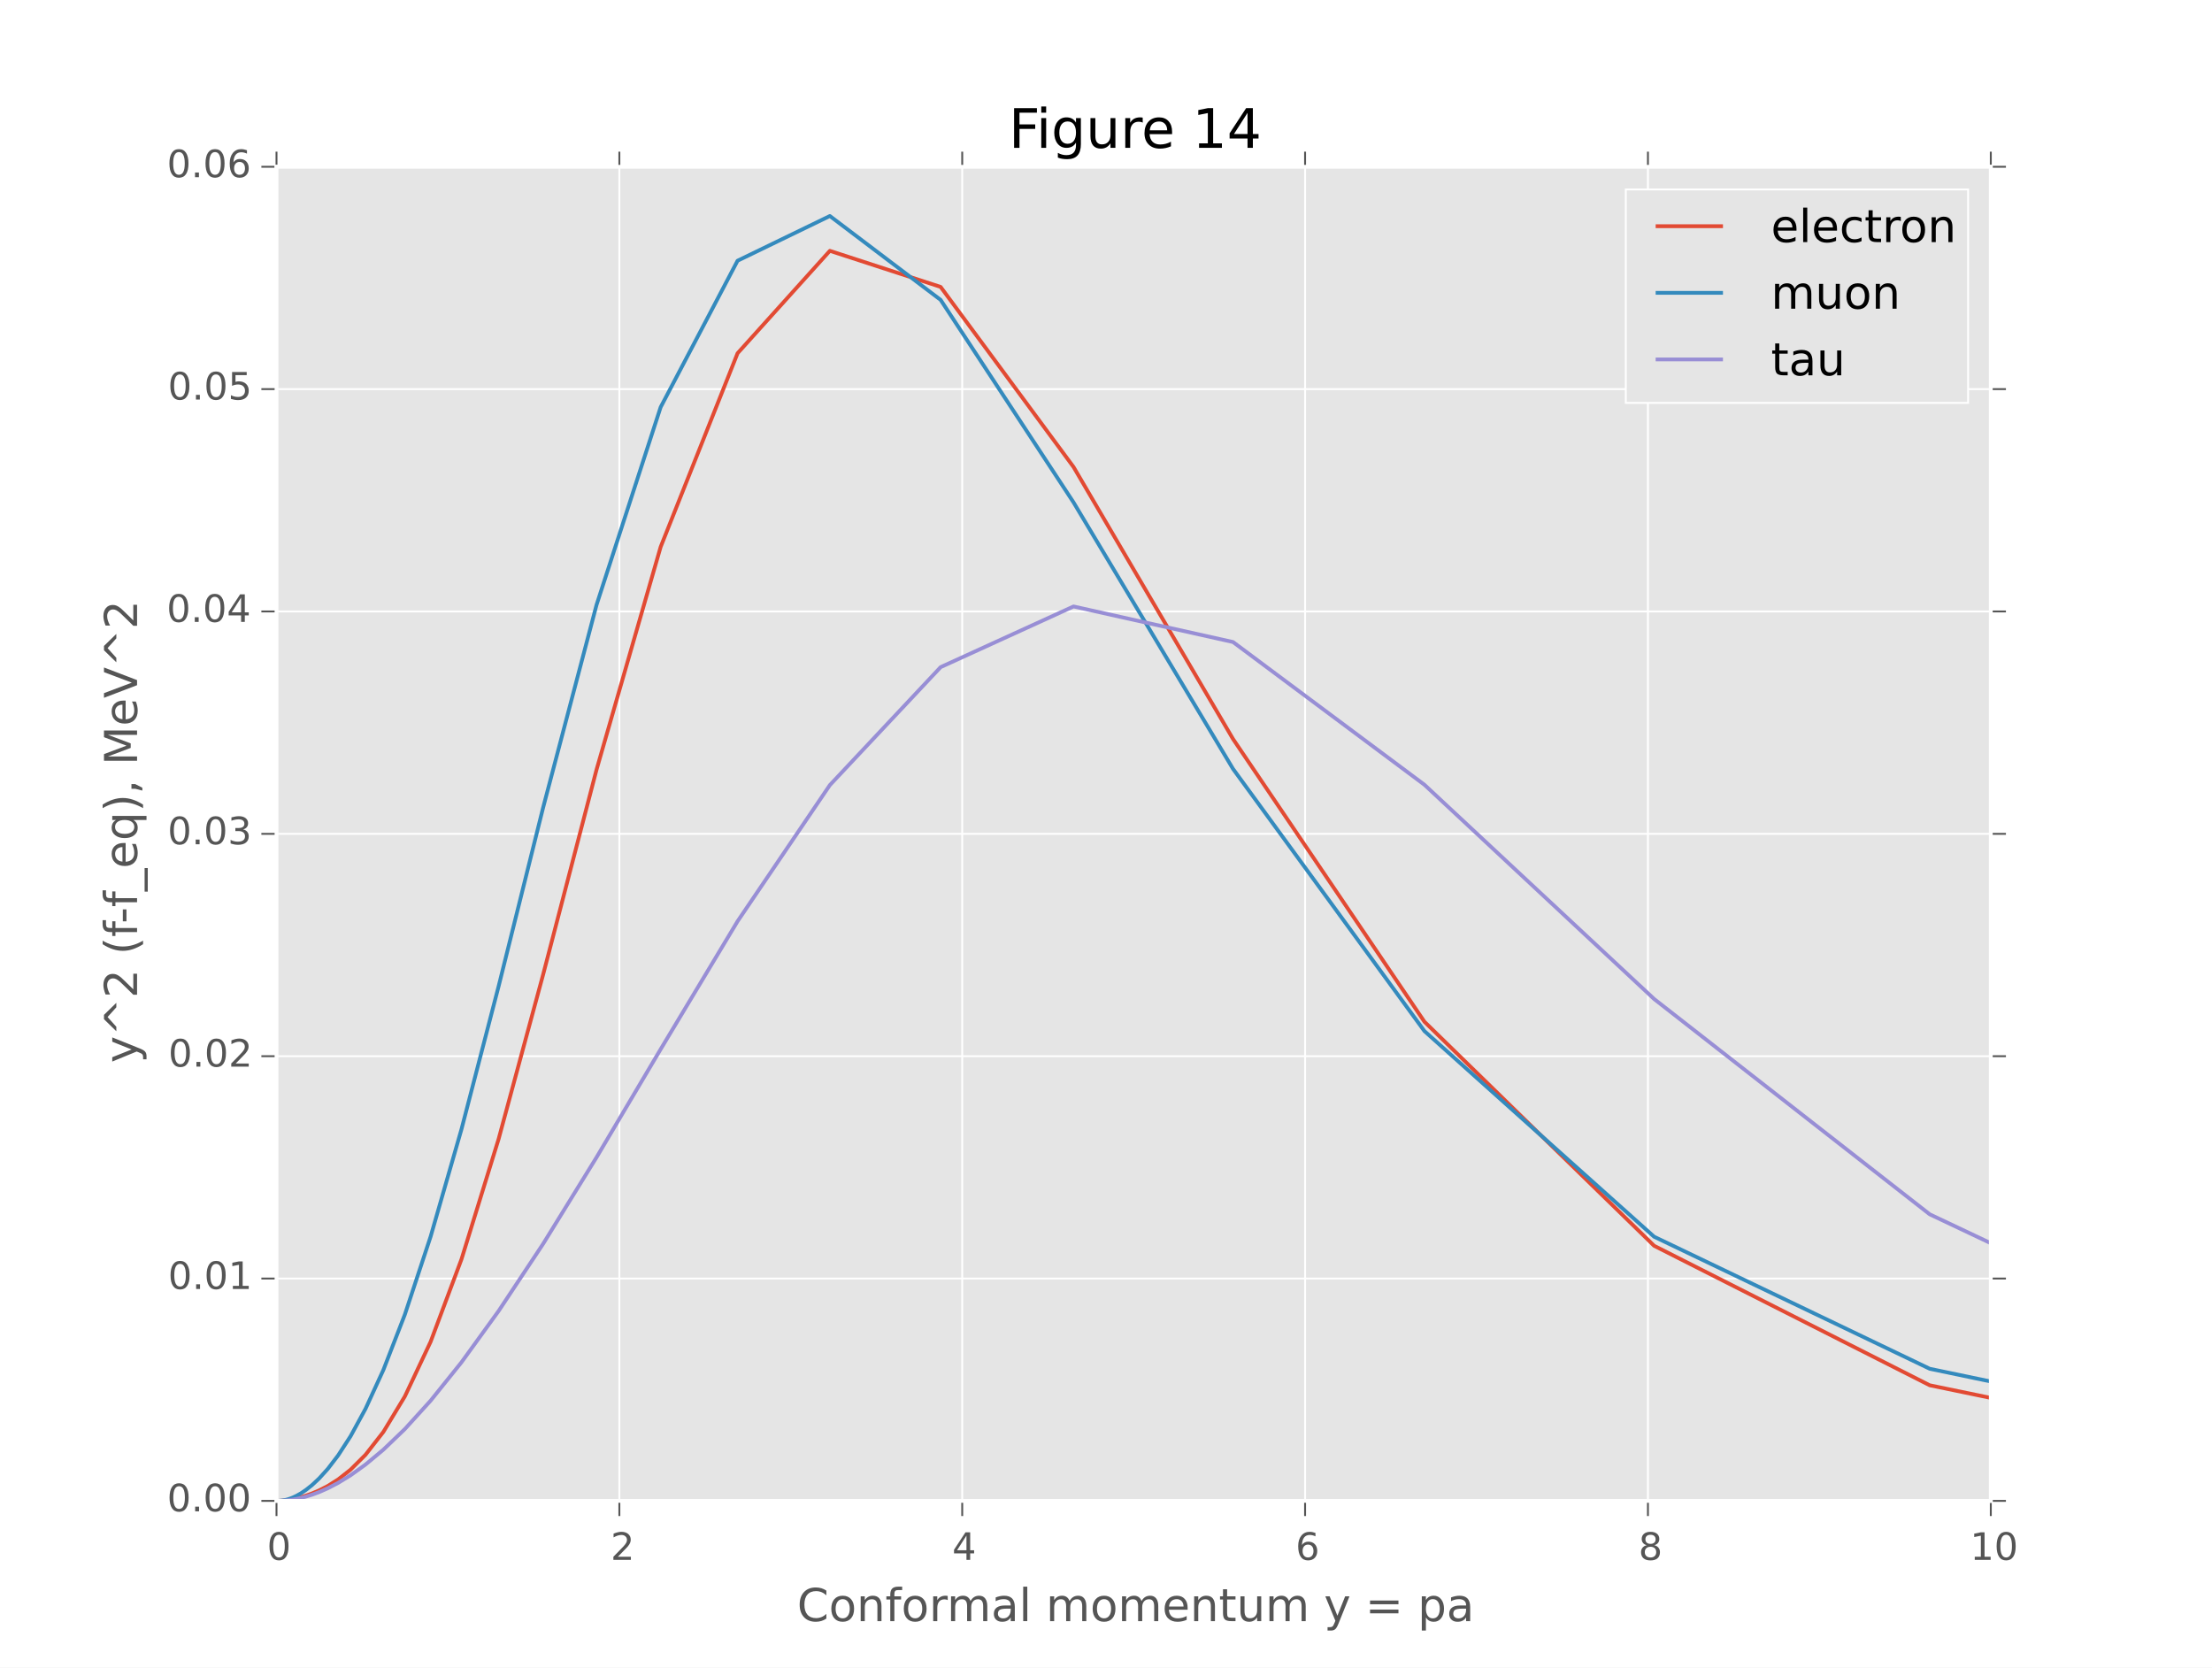
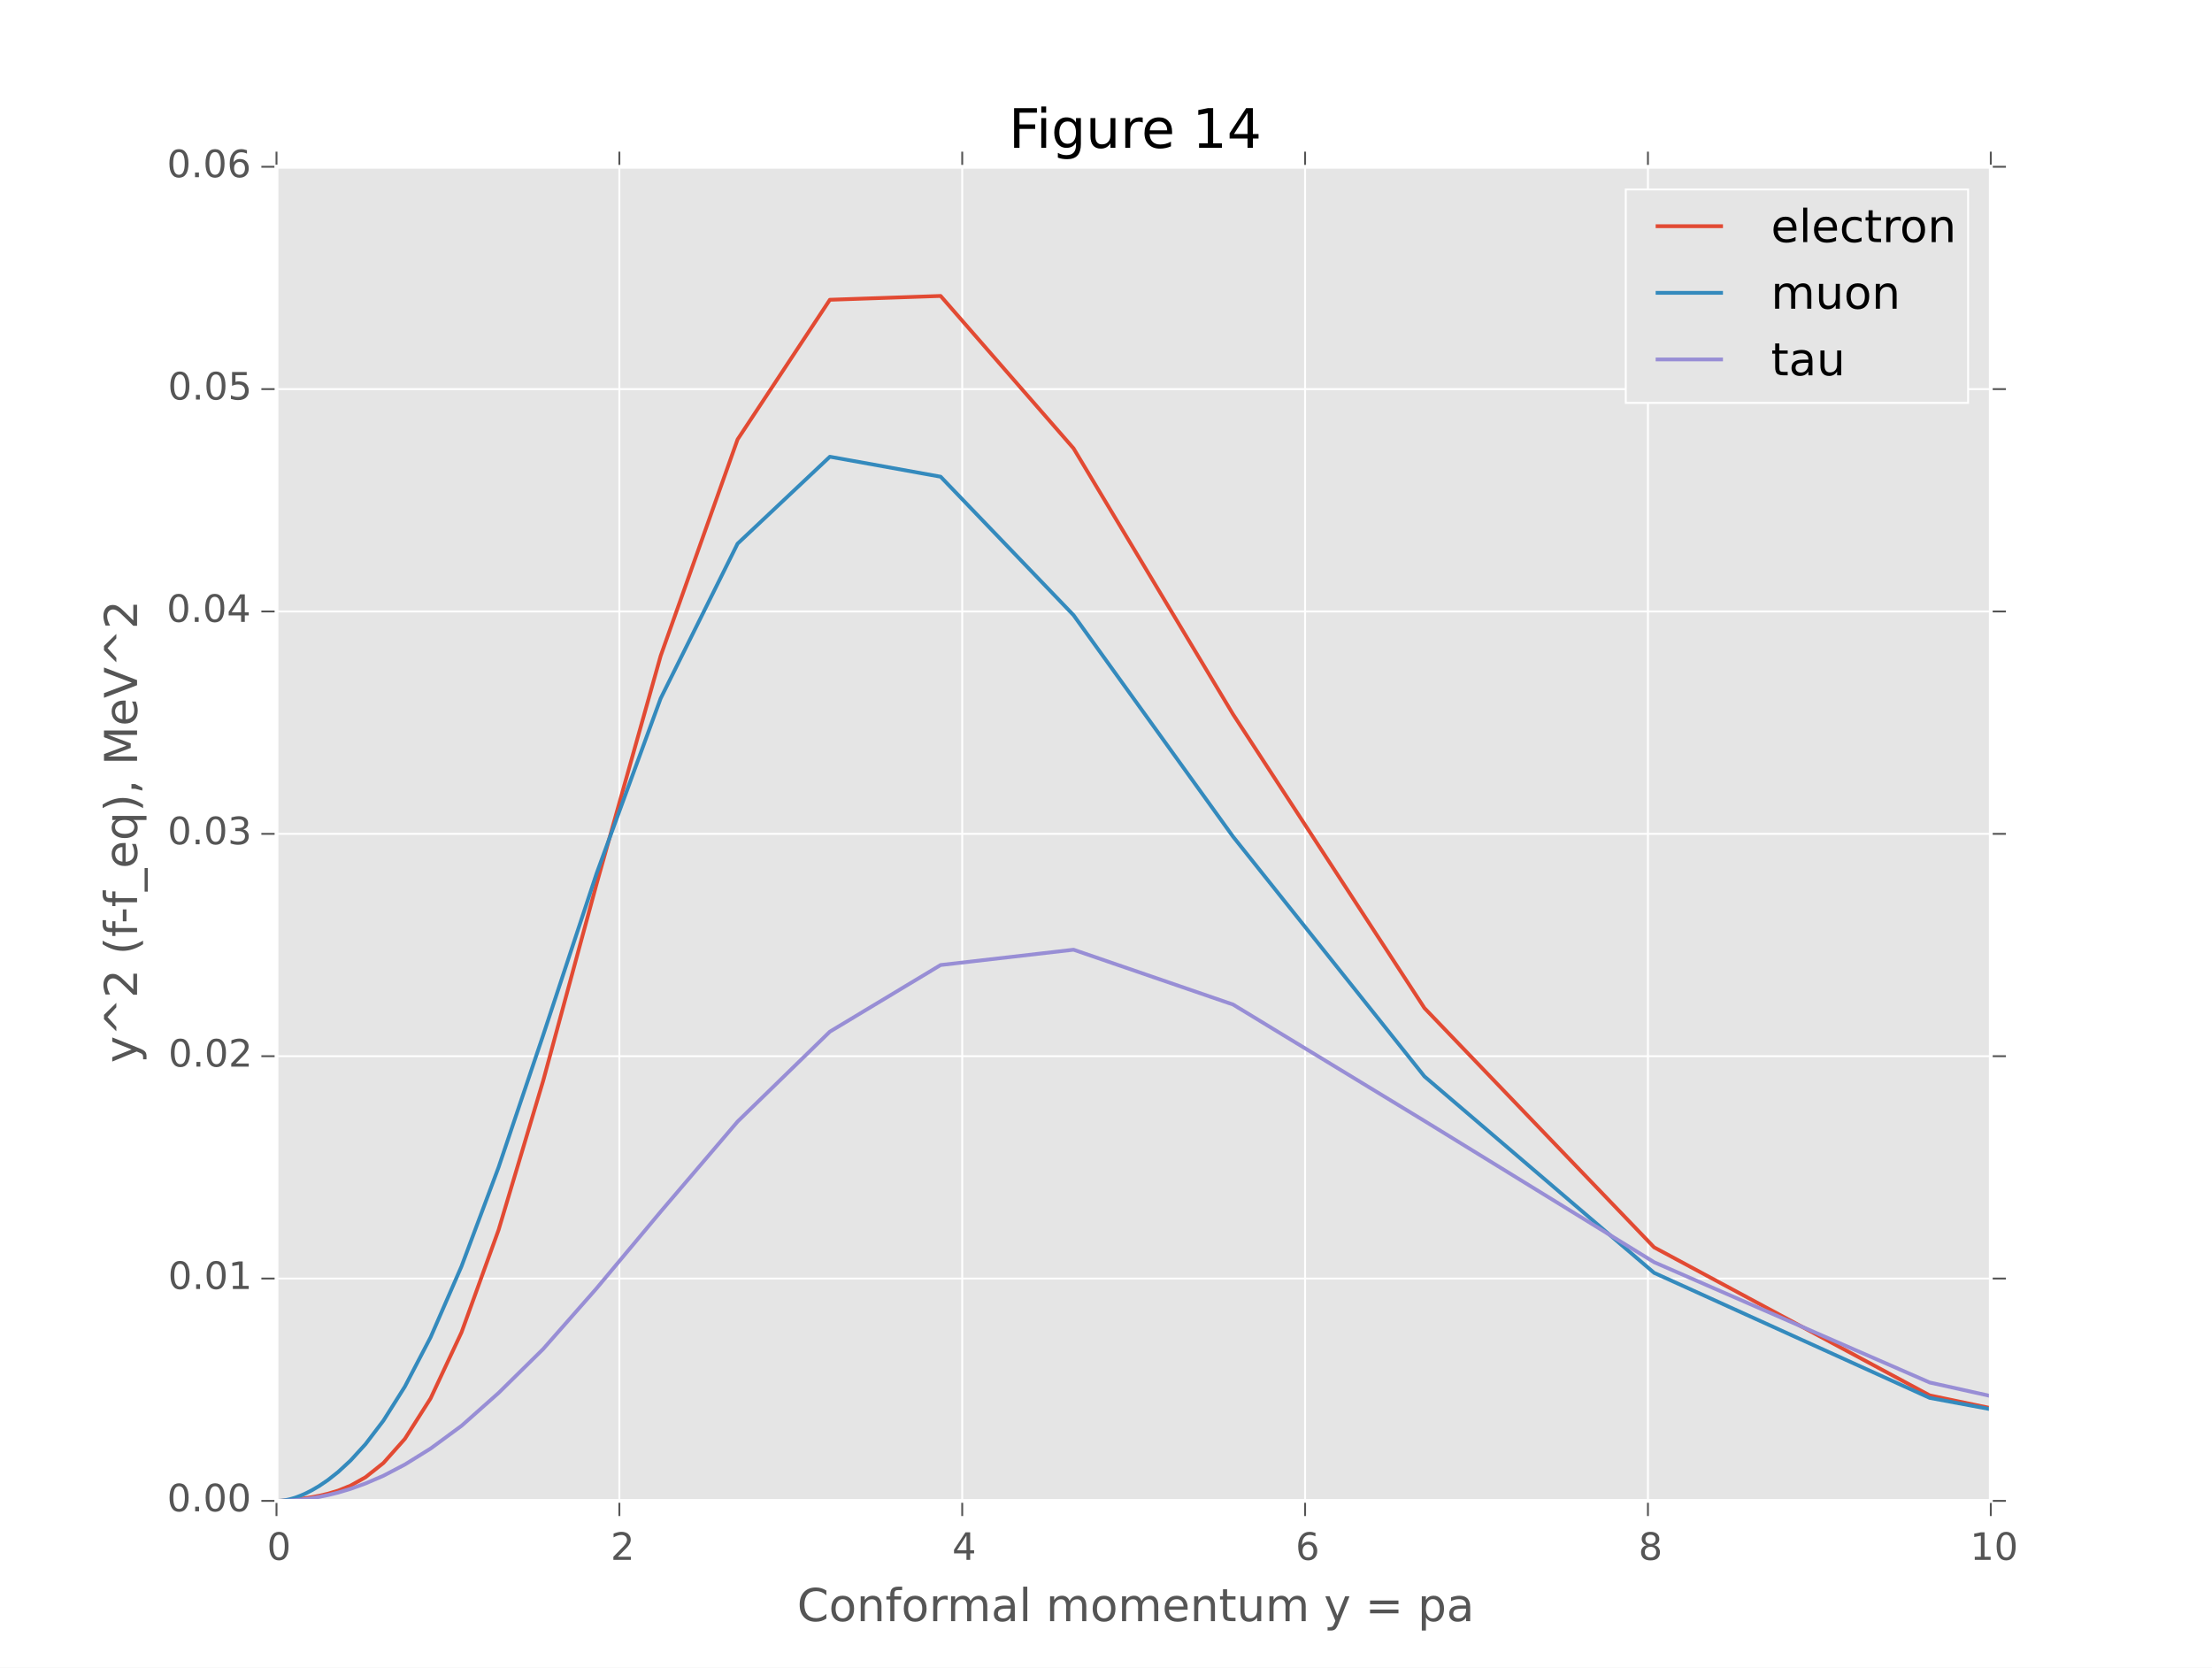
<svg xmlns="http://www.w3.org/2000/svg" xmlns:xlink="http://www.w3.org/1999/xlink" height="441pt" version="1.1" viewBox="0 0 585 441" width="585pt">
  <defs>
    <style type="text/css">
*{stroke-linecap:butt;stroke-linejoin:round;}
  </style>
  </defs>
  <g id="figure_1">
    <g id="patch_1">
      <path d=" M0 441 L585 441 L585 0 L0 0 z " style="fill:#ffffff;" />
    </g>
    <g id="axes_1">
      <g id="patch_2">
        <path d=" M73.125 396.9 L526.5 396.9 L526.5 44.1 L73.125 44.1 z " style="fill:#e5e5e5;" />
      </g>
      <g id="matplotlib.axis_1">
        <g id="xtick_1">
          <g id="line2d_1">
            <path clip-path="url(#p5873ec822d)" d=" M73.125 396.9 L73.125 44.1" style="fill:none;stroke:#ffffff;stroke-linecap:square;stroke-width:0.5;" />
          </g>
          <g id="line2d_2">
            <defs>
              <path d=" M0 0 L0 4" id="m64c3aef5f4" style="stroke:#555555;stroke-width:0.5;" />
            </defs>
            <g>
              <use style="fill:#555555;stroke:#555555;stroke-width:0.5;" x="73.125" xlink:href="#m64c3aef5f4" y="396.9" />
            </g>
          </g>
          <g id="line2d_3">
            <defs>
              <path d=" M0 0 L0 -4" id="m91191bb255" style="stroke:#555555;stroke-width:0.5;" />
            </defs>
            <g>
              <use style="fill:#555555;stroke:#555555;stroke-width:0.5;" x="73.125" xlink:href="#m91191bb255" y="44.1" />
            </g>
          </g>
          <g id="text_1">
            <defs>
              <path d=" M31.781 66.406 Q24.172 66.406 20.328 58.906 Q16.5 51.422 16.5 36.375 Q16.5 21.391 20.328 13.891 Q24.172 6.391 31.781 6.391 Q39.453 6.391 43.281 13.891 Q47.125 21.391 47.125 36.375 Q47.125 51.422 43.281 58.906 Q39.453 66.406 31.781 66.406 M31.781 74.219 Q44.047 74.219 50.516 64.516 Q56.984 54.828 56.984 36.375 Q56.984 17.969 50.516 8.266 Q44.047 -1.422 31.781 -1.422 Q19.531 -1.422 13.062 8.266 Q6.594 17.969 6.594 36.375 Q6.594 54.828 13.062 64.516 Q19.531 74.219 31.781 74.219" id="BitstreamVeraSans-Roman-30" />
            </defs>
            <g style="fill:#555555;" transform="translate(70.60547 412.4984)scale(0.1 -0.1)">
              <use xlink:href="#BitstreamVeraSans-Roman-30" />
            </g>
          </g>
        </g>
        <g id="xtick_2">
          <g id="line2d_4">
            <path clip-path="url(#p5873ec822d)" d=" M163.8 396.9 L163.8 44.1" style="fill:none;stroke:#ffffff;stroke-linecap:square;stroke-width:0.5;" />
          </g>
          <g id="line2d_5">
            <g>
              <use style="fill:#555555;stroke:#555555;stroke-width:0.5;" x="163.8" xlink:href="#m64c3aef5f4" y="396.9" />
            </g>
          </g>
          <g id="line2d_6">
            <g>
              <use style="fill:#555555;stroke:#555555;stroke-width:0.5;" x="163.8" xlink:href="#m91191bb255" y="44.1" />
            </g>
          </g>
          <g id="text_2">
            <defs>
              <path d=" M19.188 8.297 L53.609 8.297 L53.609 0 L7.328 0 L7.328 8.297 Q12.938 14.109 22.625 23.891 Q32.328 33.688 34.812 36.531 Q39.547 41.844 41.422 45.531 Q43.312 49.219 43.312 52.781 Q43.312 58.594 39.234 62.25 Q35.156 65.922 28.609 65.922 Q23.969 65.922 18.812 64.312 Q13.672 62.703 7.812 59.422 L7.812 69.391 Q13.766 71.781 18.938 73 Q24.125 74.219 28.422 74.219 Q39.75 74.219 46.484 68.547 Q53.219 62.891 53.219 53.422 Q53.219 48.922 51.531 44.891 Q49.859 40.875 45.406 35.406 Q44.188 33.984 37.641 27.219 Q31.109 20.453 19.188 8.297" id="BitstreamVeraSans-Roman-32" />
            </defs>
            <g style="fill:#555555;" transform="translate(161.4859 412.4984)scale(0.1 -0.1)">
              <use xlink:href="#BitstreamVeraSans-Roman-32" />
            </g>
          </g>
        </g>
        <g id="xtick_3">
          <g id="line2d_7">
            <path clip-path="url(#p5873ec822d)" d=" M254.475 396.9 L254.475 44.1" style="fill:none;stroke:#ffffff;stroke-linecap:square;stroke-width:0.5;" />
          </g>
          <g id="line2d_8">
            <g>
              <use style="fill:#555555;stroke:#555555;stroke-width:0.5;" x="254.475" xlink:href="#m64c3aef5f4" y="396.9" />
            </g>
          </g>
          <g id="line2d_9">
            <g>
              <use style="fill:#555555;stroke:#555555;stroke-width:0.5;" x="254.475" xlink:href="#m91191bb255" y="44.1" />
            </g>
          </g>
          <g id="text_3">
            <defs>
              <path d=" M37.797 64.312 L12.891 25.391 L37.797 25.391 z  M35.203 72.906 L47.609 72.906 L47.609 25.391 L58.016 25.391 L58.016 17.188 L47.609 17.188 L47.609 0 L37.797 0 L37.797 17.188 L4.891 17.188 L4.891 26.703 z " id="BitstreamVeraSans-Roman-34" />
            </defs>
            <g style="fill:#555555;" transform="translate(251.8187 412.4984)scale(0.1 -0.1)">
              <use xlink:href="#BitstreamVeraSans-Roman-34" />
            </g>
          </g>
        </g>
        <g id="xtick_4">
          <g id="line2d_10">
            <path clip-path="url(#p5873ec822d)" d=" M345.15 396.9 L345.15 44.1" style="fill:none;stroke:#ffffff;stroke-linecap:square;stroke-width:0.5;" />
          </g>
          <g id="line2d_11">
            <g>
              <use style="fill:#555555;stroke:#555555;stroke-width:0.5;" x="345.15" xlink:href="#m64c3aef5f4" y="396.9" />
            </g>
          </g>
          <g id="line2d_12">
            <g>
              <use style="fill:#555555;stroke:#555555;stroke-width:0.5;" x="345.15" xlink:href="#m91191bb255" y="44.1" />
            </g>
          </g>
          <g id="text_4">
            <defs>
              <path d=" M33.016 40.375 Q26.375 40.375 22.484 35.828 Q18.609 31.297 18.609 23.391 Q18.609 15.531 22.484 10.953 Q26.375 6.391 33.016 6.391 Q39.656 6.391 43.531 10.953 Q47.406 15.531 47.406 23.391 Q47.406 31.297 43.531 35.828 Q39.656 40.375 33.016 40.375 M52.594 71.297 L52.594 62.312 Q48.875 64.062 45.094 64.984 Q41.312 65.922 37.594 65.922 Q27.828 65.922 22.672 59.328 Q17.531 52.734 16.797 39.406 Q19.672 43.656 24.016 45.922 Q28.375 48.188 33.594 48.188 Q44.578 48.188 50.953 41.516 Q57.328 34.859 57.328 23.391 Q57.328 12.156 50.688 5.359 Q44.047 -1.422 33.016 -1.422 Q20.359 -1.422 13.672 8.266 Q6.984 17.969 6.984 36.375 Q6.984 53.656 15.188 63.938 Q23.391 74.219 37.203 74.219 Q40.922 74.219 44.703 73.484 Q48.484 72.75 52.594 71.297" id="BitstreamVeraSans-Roman-36" />
            </defs>
            <g style="fill:#555555;" transform="translate(342.6328 412.4984)scale(0.1 -0.1)">
              <use xlink:href="#BitstreamVeraSans-Roman-36" />
            </g>
          </g>
        </g>
        <g id="xtick_5">
          <g id="line2d_13">
            <path clip-path="url(#p5873ec822d)" d=" M435.825 396.9 L435.825 44.1" style="fill:none;stroke:#ffffff;stroke-linecap:square;stroke-width:0.5;" />
          </g>
          <g id="line2d_14">
            <g>
              <use style="fill:#555555;stroke:#555555;stroke-width:0.5;" x="435.825" xlink:href="#m64c3aef5f4" y="396.9" />
            </g>
          </g>
          <g id="line2d_15">
            <g>
              <use style="fill:#555555;stroke:#555555;stroke-width:0.5;" x="435.825" xlink:href="#m91191bb255" y="44.1" />
            </g>
          </g>
          <g id="text_5">
            <defs>
              <path d=" M31.781 34.625 Q24.75 34.625 20.719 30.859 Q16.703 27.094 16.703 20.516 Q16.703 13.922 20.719 10.156 Q24.75 6.391 31.781 6.391 Q38.812 6.391 42.859 10.172 Q46.922 13.969 46.922 20.516 Q46.922 27.094 42.891 30.859 Q38.875 34.625 31.781 34.625 M21.922 38.812 Q15.578 40.375 12.031 44.719 Q8.5 49.078 8.5 55.328 Q8.5 64.062 14.719 69.141 Q20.953 74.219 31.781 74.219 Q42.672 74.219 48.875 69.141 Q55.078 64.062 55.078 55.328 Q55.078 49.078 51.531 44.719 Q48 40.375 41.703 38.812 Q48.828 37.156 52.797 32.312 Q56.781 27.484 56.781 20.516 Q56.781 9.906 50.312 4.234 Q43.844 -1.422 31.781 -1.422 Q19.734 -1.422 13.25 4.234 Q6.781 9.906 6.781 20.516 Q6.781 27.484 10.781 32.312 Q14.797 37.156 21.922 38.812 M18.312 54.391 Q18.312 48.734 21.844 45.562 Q25.391 42.391 31.781 42.391 Q38.141 42.391 41.719 45.562 Q45.312 48.734 45.312 54.391 Q45.312 60.062 41.719 63.234 Q38.141 66.406 31.781 66.406 Q25.391 66.406 21.844 63.234 Q18.312 60.062 18.312 54.391" id="BitstreamVeraSans-Roman-38" />
            </defs>
            <g style="fill:#555555;" transform="translate(433.325 412.4984)scale(0.1 -0.1)">
              <use xlink:href="#BitstreamVeraSans-Roman-38" />
            </g>
          </g>
        </g>
        <g id="xtick_6">
          <g id="line2d_16">
            <path clip-path="url(#p5873ec822d)" d=" M526.5 396.9 L526.5 44.1" style="fill:none;stroke:#ffffff;stroke-linecap:square;stroke-width:0.5;" />
          </g>
          <g id="line2d_17">
            <g>
              <use style="fill:#555555;stroke:#555555;stroke-width:0.5;" x="526.5" xlink:href="#m64c3aef5f4" y="396.9" />
            </g>
          </g>
          <g id="line2d_18">
            <g>
              <use style="fill:#555555;stroke:#555555;stroke-width:0.5;" x="526.5" xlink:href="#m91191bb255" y="44.1" />
            </g>
          </g>
          <g id="text_6">
            <defs>
              <path d=" M12.406 8.297 L28.516 8.297 L28.516 63.922 L10.984 60.406 L10.984 69.391 L28.422 72.906 L38.281 72.906 L38.281 8.297 L54.391 8.297 L54.391 0 L12.406 0 z " id="BitstreamVeraSans-Roman-31" />
            </defs>
            <g style="fill:#555555;" transform="translate(521.0187 412.4984)scale(0.1 -0.1)">
              <use xlink:href="#BitstreamVeraSans-Roman-31" />
              <use x="63.623" xlink:href="#BitstreamVeraSans-Roman-30" />
            </g>
          </g>
        </g>
        <g id="text_7">
          <defs>
            <path id="BitstreamVeraSans-Roman-20" />
            <path d=" M8.5 21.578 L8.5 54.688 L17.484 54.688 L17.484 21.922 Q17.484 14.156 20.5 10.266 Q23.531 6.391 29.594 6.391 Q36.859 6.391 41.078 11.031 Q45.312 15.672 45.312 23.688 L45.312 54.688 L54.297 54.688 L54.297 0 L45.312 0 L45.312 8.406 Q42.047 3.422 37.719 1 Q33.406 -1.422 27.688 -1.422 Q18.266 -1.422 13.375 4.438 Q8.5 10.297 8.5 21.578" id="BitstreamVeraSans-Roman-75" />
            <path d=" M54.891 33.016 L54.891 0 L45.906 0 L45.906 32.719 Q45.906 40.484 42.875 44.328 Q39.844 48.188 33.797 48.188 Q26.516 48.188 22.312 43.547 Q18.109 38.922 18.109 30.906 L18.109 0 L9.078 0 L9.078 54.688 L18.109 54.688 L18.109 46.188 Q21.344 51.125 25.703 53.562 Q30.078 56 35.797 56 Q45.219 56 50.047 50.172 Q54.891 44.344 54.891 33.016" id="BitstreamVeraSans-Roman-6e" />
            <path d=" M52 44.188 Q55.375 50.25 60.062 53.125 Q64.75 56 71.094 56 Q79.641 56 84.281 50.016 Q88.922 44.047 88.922 33.016 L88.922 0 L79.891 0 L79.891 32.719 Q79.891 40.578 77.094 44.375 Q74.312 48.188 68.609 48.188 Q61.625 48.188 57.562 43.547 Q53.516 38.922 53.516 30.906 L53.516 0 L44.484 0 L44.484 32.719 Q44.484 40.625 41.703 44.406 Q38.922 48.188 33.109 48.188 Q26.219 48.188 22.156 43.531 Q18.109 38.875 18.109 30.906 L18.109 0 L9.078 0 L9.078 54.688 L18.109 54.688 L18.109 46.188 Q21.188 51.219 25.484 53.609 Q29.781 56 35.688 56 Q41.656 56 45.828 52.969 Q50 49.953 52 44.188" id="BitstreamVeraSans-Roman-6d" />
            <path d=" M30.609 48.391 Q23.391 48.391 19.188 42.75 Q14.984 37.109 14.984 27.297 Q14.984 17.484 19.156 11.844 Q23.344 6.203 30.609 6.203 Q37.797 6.203 41.984 11.859 Q46.188 17.531 46.188 27.297 Q46.188 37.016 41.984 42.703 Q37.797 48.391 30.609 48.391 M30.609 56 Q42.328 56 49.016 48.375 Q55.719 40.766 55.719 27.297 Q55.719 13.875 49.016 6.219 Q42.328 -1.422 30.609 -1.422 Q18.844 -1.422 12.172 6.219 Q5.516 13.875 5.516 27.297 Q5.516 40.766 12.172 48.375 Q18.844 56 30.609 56" id="BitstreamVeraSans-Roman-6f" />
            <path d=" M9.422 75.984 L18.406 75.984 L18.406 0 L9.422 0 z " id="BitstreamVeraSans-Roman-6c" />
            <path d=" M64.406 67.281 L64.406 56.891 Q59.422 61.531 53.781 63.812 Q48.141 66.109 41.797 66.109 Q29.297 66.109 22.656 58.469 Q16.016 50.828 16.016 36.375 Q16.016 21.969 22.656 14.328 Q29.297 6.688 41.797 6.688 Q48.141 6.688 53.781 8.984 Q59.422 11.281 64.406 15.922 L64.406 5.609 Q59.234 2.094 53.438 0.328 Q47.656 -1.422 41.219 -1.422 Q24.656 -1.422 15.125 8.703 Q5.609 18.844 5.609 36.375 Q5.609 53.953 15.125 64.078 Q24.656 74.219 41.219 74.219 Q47.75 74.219 53.531 72.484 Q59.328 70.75 64.406 67.281" id="BitstreamVeraSans-Roman-43" />
            <path d=" M10.594 45.406 L73.188 45.406 L73.188 37.203 L10.594 37.203 z  M10.594 25.484 L73.188 25.484 L73.188 17.188 L10.594 17.188 z " id="BitstreamVeraSans-Roman-3d" />
            <path d=" M32.172 -5.078 Q28.375 -14.844 24.75 -17.812 Q21.141 -20.797 15.094 -20.797 L7.906 -20.797 L7.906 -13.281 L13.188 -13.281 Q16.891 -13.281 18.938 -11.516 Q21 -9.766 23.484 -3.219 L25.094 0.875 L2.984 54.688 L12.5 54.688 L29.594 11.922 L46.688 54.688 L56.203 54.688 z " id="BitstreamVeraSans-Roman-79" />
            <path d=" M56.203 29.594 L56.203 25.203 L14.891 25.203 Q15.484 15.922 20.484 11.062 Q25.484 6.203 34.422 6.203 Q39.594 6.203 44.453 7.469 Q49.312 8.734 54.109 11.281 L54.109 2.781 Q49.266 0.734 44.188 -0.344 Q39.109 -1.422 33.891 -1.422 Q20.797 -1.422 13.156 6.188 Q5.516 13.812 5.516 26.812 Q5.516 40.234 12.766 48.109 Q20.016 56 32.328 56 Q43.359 56 49.781 48.891 Q56.203 41.797 56.203 29.594 M47.219 32.234 Q47.125 39.594 43.094 43.984 Q39.062 48.391 32.422 48.391 Q24.906 48.391 20.391 44.141 Q15.875 39.891 15.188 32.172 z " id="BitstreamVeraSans-Roman-65" />
            <path d=" M34.281 27.484 Q23.391 27.484 19.188 25 Q14.984 22.516 14.984 16.5 Q14.984 11.719 18.141 8.906 Q21.297 6.109 26.703 6.109 Q34.188 6.109 38.703 11.406 Q43.219 16.703 43.219 25.484 L43.219 27.484 z  M52.203 31.203 L52.203 0 L43.219 0 L43.219 8.297 Q40.141 3.328 35.547 0.953 Q30.953 -1.422 24.312 -1.422 Q15.922 -1.422 10.953 3.297 Q6 8.016 6 15.922 Q6 25.141 12.172 29.828 Q18.359 34.516 30.609 34.516 L43.219 34.516 L43.219 35.406 Q43.219 41.609 39.141 45 Q35.062 48.391 27.688 48.391 Q23 48.391 18.547 47.266 Q14.109 46.141 10.016 43.891 L10.016 52.203 Q14.938 54.109 19.578 55.047 Q24.219 56 28.609 56 Q40.484 56 46.344 49.844 Q52.203 43.703 52.203 31.203" id="BitstreamVeraSans-Roman-61" />
            <path d=" M37.109 75.984 L37.109 68.5 L28.516 68.5 Q23.688 68.5 21.797 66.547 Q19.922 64.594 19.922 59.516 L19.922 54.688 L34.719 54.688 L34.719 47.703 L19.922 47.703 L19.922 0 L10.891 0 L10.891 47.703 L2.297 47.703 L2.297 54.688 L10.891 54.688 L10.891 58.5 Q10.891 67.625 15.141 71.797 Q19.391 75.984 28.609 75.984 z " id="BitstreamVeraSans-Roman-66" />
            <path d=" M41.109 46.297 Q39.594 47.172 37.812 47.578 Q36.031 48 33.891 48 Q26.266 48 22.188 43.047 Q18.109 38.094 18.109 28.812 L18.109 0 L9.078 0 L9.078 54.688 L18.109 54.688 L18.109 46.188 Q20.953 51.172 25.484 53.578 Q30.031 56 36.531 56 Q37.453 56 38.578 55.875 Q39.703 55.766 41.062 55.516 z " id="BitstreamVeraSans-Roman-72" />
            <path d=" M18.312 70.219 L18.312 54.688 L36.812 54.688 L36.812 47.703 L18.312 47.703 L18.312 18.016 Q18.312 11.328 20.141 9.422 Q21.969 7.516 27.594 7.516 L36.812 7.516 L36.812 0 L27.594 0 Q17.188 0 13.234 3.875 Q9.281 7.766 9.281 18.016 L9.281 47.703 L2.688 47.703 L2.688 54.688 L9.281 54.688 L9.281 70.219 z " id="BitstreamVeraSans-Roman-74" />
            <path d=" M18.109 8.203 L18.109 -20.797 L9.078 -20.797 L9.078 54.688 L18.109 54.688 L18.109 46.391 Q20.953 51.266 25.266 53.625 Q29.594 56 35.594 56 Q45.562 56 51.781 48.094 Q58.016 40.188 58.016 27.297 Q58.016 14.406 51.781 6.484 Q45.562 -1.422 35.594 -1.422 Q29.594 -1.422 25.266 0.953 Q20.953 3.328 18.109 8.203 M48.688 27.297 Q48.688 37.203 44.609 42.844 Q40.531 48.484 33.406 48.484 Q26.266 48.484 22.188 42.844 Q18.109 37.203 18.109 27.297 Q18.109 17.391 22.188 11.75 Q26.266 6.109 33.406 6.109 Q40.531 6.109 44.609 11.75 Q48.688 17.391 48.688 27.297" id="BitstreamVeraSans-Roman-70" />
          </defs>
          <g style="fill:#555555;" transform="translate(210.8147 428.6963)scale(0.12 -0.12)">
            <use xlink:href="#BitstreamVeraSans-Roman-43" />
            <use x="69.824" xlink:href="#BitstreamVeraSans-Roman-6f" />
            <use x="131.006" xlink:href="#BitstreamVeraSans-Roman-6e" />
            <use x="194.385" xlink:href="#BitstreamVeraSans-Roman-66" />
            <use x="229.59" xlink:href="#BitstreamVeraSans-Roman-6f" />
            <use x="290.771" xlink:href="#BitstreamVeraSans-Roman-72" />
            <use x="330.135" xlink:href="#BitstreamVeraSans-Roman-6d" />
            <use x="427.547" xlink:href="#BitstreamVeraSans-Roman-61" />
            <use x="488.826" xlink:href="#BitstreamVeraSans-Roman-6c" />
            <use x="516.609" xlink:href="#BitstreamVeraSans-Roman-20" />
            <use x="548.396" xlink:href="#BitstreamVeraSans-Roman-6d" />
            <use x="645.809" xlink:href="#BitstreamVeraSans-Roman-6f" />
            <use x="706.99" xlink:href="#BitstreamVeraSans-Roman-6d" />
            <use x="804.402" xlink:href="#BitstreamVeraSans-Roman-65" />
            <use x="865.926" xlink:href="#BitstreamVeraSans-Roman-6e" />
            <use x="929.305" xlink:href="#BitstreamVeraSans-Roman-74" />
            <use x="968.514" xlink:href="#BitstreamVeraSans-Roman-75" />
            <use x="1031.893" xlink:href="#BitstreamVeraSans-Roman-6d" />
            <use x="1129.305" xlink:href="#BitstreamVeraSans-Roman-20" />
            <use x="1161.092" xlink:href="#BitstreamVeraSans-Roman-79" />
            <use x="1220.271" xlink:href="#BitstreamVeraSans-Roman-20" />
            <use x="1252.059" xlink:href="#BitstreamVeraSans-Roman-3d" />
            <use x="1335.848" xlink:href="#BitstreamVeraSans-Roman-20" />
            <use x="1367.635" xlink:href="#BitstreamVeraSans-Roman-70" />
            <use x="1431.111" xlink:href="#BitstreamVeraSans-Roman-61" />
          </g>
        </g>
      </g>
      <g id="matplotlib.axis_2">
        <g id="ytick_1">
          <g id="line2d_19">
            <path clip-path="url(#p5873ec822d)" d=" M73.125 396.9 L526.5 396.9" style="fill:none;stroke:#ffffff;stroke-linecap:square;stroke-width:0.5;" />
          </g>
          <g id="line2d_20">
            <defs>
              <path d=" M0 0 L-4 0" id="mf591f037a3" style="stroke:#555555;stroke-width:0.5;" />
            </defs>
            <g>
              <use style="fill:#555555;stroke:#555555;stroke-width:0.5;" x="73.125" xlink:href="#mf591f037a3" y="396.9" />
            </g>
          </g>
          <g id="line2d_21">
            <defs>
              <path d=" M0 0 L4 0" id="m9430d3eee0" style="stroke:#555555;stroke-width:0.5;" />
            </defs>
            <g>
              <use style="fill:#555555;stroke:#555555;stroke-width:0.5;" x="526.5" xlink:href="#m9430d3eee0" y="396.9" />
            </g>
          </g>
          <g id="text_8">
            <defs>
              <path d=" M10.688 12.406 L21 12.406 L21 0 L10.688 0 z " id="BitstreamVeraSans-Roman-2e" />
            </defs>
            <g style="fill:#555555;" transform="translate(44.18281 399.6594)scale(0.1 -0.1)">
              <use xlink:href="#BitstreamVeraSans-Roman-30" />
              <use x="63.623" xlink:href="#BitstreamVeraSans-Roman-2e" />
              <use x="95.41" xlink:href="#BitstreamVeraSans-Roman-30" />
              <use x="159.033" xlink:href="#BitstreamVeraSans-Roman-30" />
            </g>
          </g>
        </g>
        <g id="ytick_2">
          <g id="line2d_22">
            <path clip-path="url(#p5873ec822d)" d=" M73.125 338.1 L526.5 338.1" style="fill:none;stroke:#ffffff;stroke-linecap:square;stroke-width:0.5;" />
          </g>
          <g id="line2d_23">
            <g>
              <use style="fill:#555555;stroke:#555555;stroke-width:0.5;" x="73.125" xlink:href="#mf591f037a3" y="338.1" />
            </g>
          </g>
          <g id="line2d_24">
            <g>
              <use style="fill:#555555;stroke:#555555;stroke-width:0.5;" x="526.5" xlink:href="#m9430d3eee0" y="338.1" />
            </g>
          </g>
          <g id="text_9">
            <g style="fill:#555555;" transform="translate(44.44219 340.8594)scale(0.1 -0.1)">
              <use xlink:href="#BitstreamVeraSans-Roman-30" />
              <use x="63.623" xlink:href="#BitstreamVeraSans-Roman-2e" />
              <use x="95.41" xlink:href="#BitstreamVeraSans-Roman-30" />
              <use x="159.033" xlink:href="#BitstreamVeraSans-Roman-31" />
            </g>
          </g>
        </g>
        <g id="ytick_3">
          <g id="line2d_25">
            <path clip-path="url(#p5873ec822d)" d=" M73.125 279.3 L526.5 279.3" style="fill:none;stroke:#ffffff;stroke-linecap:square;stroke-width:0.5;" />
          </g>
          <g id="line2d_26">
            <g>
              <use style="fill:#555555;stroke:#555555;stroke-width:0.5;" x="73.125" xlink:href="#mf591f037a3" y="279.3" />
            </g>
          </g>
          <g id="line2d_27">
            <g>
              <use style="fill:#555555;stroke:#555555;stroke-width:0.5;" x="526.5" xlink:href="#m9430d3eee0" y="279.3" />
            </g>
          </g>
          <g id="text_10">
            <g style="fill:#555555;" transform="translate(44.52031 282.0594)scale(0.1 -0.1)">
              <use xlink:href="#BitstreamVeraSans-Roman-30" />
              <use x="63.623" xlink:href="#BitstreamVeraSans-Roman-2e" />
              <use x="95.41" xlink:href="#BitstreamVeraSans-Roman-30" />
              <use x="159.033" xlink:href="#BitstreamVeraSans-Roman-32" />
            </g>
          </g>
        </g>
        <g id="ytick_4">
          <g id="line2d_28">
            <path clip-path="url(#p5873ec822d)" d=" M73.125 220.5 L526.5 220.5" style="fill:none;stroke:#ffffff;stroke-linecap:square;stroke-width:0.5;" />
          </g>
          <g id="line2d_29">
            <g>
              <use style="fill:#555555;stroke:#555555;stroke-width:0.5;" x="73.125" xlink:href="#mf591f037a3" y="220.5" />
            </g>
          </g>
          <g id="line2d_30">
            <g>
              <use style="fill:#555555;stroke:#555555;stroke-width:0.5;" x="526.5" xlink:href="#m9430d3eee0" y="220.5" />
            </g>
          </g>
          <g id="text_11">
            <defs>
              <path d=" M40.578 39.312 Q47.656 37.797 51.625 33 Q55.609 28.219 55.609 21.188 Q55.609 10.406 48.188 4.484 Q40.766 -1.422 27.094 -1.422 Q22.516 -1.422 17.656 -0.516 Q12.797 0.391 7.625 2.203 L7.625 11.719 Q11.719 9.328 16.594 8.109 Q21.484 6.891 26.812 6.891 Q36.078 6.891 40.938 10.547 Q45.797 14.203 45.797 21.188 Q45.797 27.641 41.281 31.266 Q36.766 34.906 28.719 34.906 L20.219 34.906 L20.219 43.016 L29.109 43.016 Q36.375 43.016 40.234 45.922 Q44.094 48.828 44.094 54.297 Q44.094 59.906 40.109 62.906 Q36.141 65.922 28.719 65.922 Q24.656 65.922 20.016 65.031 Q15.375 64.156 9.812 62.312 L9.812 71.094 Q15.438 72.656 20.344 73.438 Q25.25 74.219 29.594 74.219 Q40.828 74.219 47.359 69.109 Q53.906 64.016 53.906 55.328 Q53.906 49.266 50.438 45.094 Q46.969 40.922 40.578 39.312" id="BitstreamVeraSans-Roman-33" />
            </defs>
            <g style="fill:#555555;" transform="translate(44.32031 223.2594)scale(0.1 -0.1)">
              <use xlink:href="#BitstreamVeraSans-Roman-30" />
              <use x="63.623" xlink:href="#BitstreamVeraSans-Roman-2e" />
              <use x="95.41" xlink:href="#BitstreamVeraSans-Roman-30" />
              <use x="159.033" xlink:href="#BitstreamVeraSans-Roman-33" />
            </g>
          </g>
        </g>
        <g id="ytick_5">
          <g id="line2d_31">
            <path clip-path="url(#p5873ec822d)" d=" M73.125 161.7 L526.5 161.7" style="fill:none;stroke:#ffffff;stroke-linecap:square;stroke-width:0.5;" />
          </g>
          <g id="line2d_32">
            <g>
              <use style="fill:#555555;stroke:#555555;stroke-width:0.5;" x="73.125" xlink:href="#mf591f037a3" y="161.7" />
            </g>
          </g>
          <g id="line2d_33">
            <g>
              <use style="fill:#555555;stroke:#555555;stroke-width:0.5;" x="526.5" xlink:href="#m9430d3eee0" y="161.7" />
            </g>
          </g>
          <g id="text_12">
            <g style="fill:#555555;" transform="translate(44.07969 164.4594)scale(0.1 -0.1)">
              <use xlink:href="#BitstreamVeraSans-Roman-30" />
              <use x="63.623" xlink:href="#BitstreamVeraSans-Roman-2e" />
              <use x="95.41" xlink:href="#BitstreamVeraSans-Roman-30" />
              <use x="159.033" xlink:href="#BitstreamVeraSans-Roman-34" />
            </g>
          </g>
        </g>
        <g id="ytick_6">
          <g id="line2d_34">
            <path clip-path="url(#p5873ec822d)" d=" M73.125 102.9 L526.5 102.9" style="fill:none;stroke:#ffffff;stroke-linecap:square;stroke-width:0.5;" />
          </g>
          <g id="line2d_35">
            <g>
              <use style="fill:#555555;stroke:#555555;stroke-width:0.5;" x="73.125" xlink:href="#mf591f037a3" y="102.9" />
            </g>
          </g>
          <g id="line2d_36">
            <g>
              <use style="fill:#555555;stroke:#555555;stroke-width:0.5;" x="526.5" xlink:href="#m9430d3eee0" y="102.9" />
            </g>
          </g>
          <g id="text_13">
            <defs>
              <path d=" M10.797 72.906 L49.516 72.906 L49.516 64.594 L19.828 64.594 L19.828 46.734 Q21.969 47.469 24.109 47.828 Q26.266 48.188 28.422 48.188 Q40.625 48.188 47.75 41.5 Q54.891 34.812 54.891 23.391 Q54.891 11.625 47.562 5.094 Q40.234 -1.422 26.906 -1.422 Q22.312 -1.422 17.547 -0.641 Q12.797 0.141 7.719 1.703 L7.719 11.625 Q12.109 9.234 16.797 8.062 Q21.484 6.891 26.703 6.891 Q35.156 6.891 40.078 11.328 Q45.016 15.766 45.016 23.391 Q45.016 31 40.078 35.438 Q35.156 39.891 26.703 39.891 Q22.75 39.891 18.812 39.016 Q14.891 38.141 10.797 36.281 z " id="BitstreamVeraSans-Roman-35" />
            </defs>
            <g style="fill:#555555;" transform="translate(44.39219 105.6594)scale(0.1 -0.1)">
              <use xlink:href="#BitstreamVeraSans-Roman-30" />
              <use x="63.623" xlink:href="#BitstreamVeraSans-Roman-2e" />
              <use x="95.41" xlink:href="#BitstreamVeraSans-Roman-30" />
              <use x="159.033" xlink:href="#BitstreamVeraSans-Roman-35" />
            </g>
          </g>
        </g>
        <g id="ytick_7">
          <g id="line2d_37">
            <path clip-path="url(#p5873ec822d)" d=" M73.125 44.1 L526.5 44.1" style="fill:none;stroke:#ffffff;stroke-linecap:square;stroke-width:0.5;" />
          </g>
          <g id="line2d_38">
            <g>
              <use style="fill:#555555;stroke:#555555;stroke-width:0.5;" x="73.125" xlink:href="#mf591f037a3" y="44.1" />
            </g>
          </g>
          <g id="line2d_39">
            <g>
              <use style="fill:#555555;stroke:#555555;stroke-width:0.5;" x="526.5" xlink:href="#m9430d3eee0" y="44.1" />
            </g>
          </g>
          <g id="text_14">
            <g style="fill:#555555;" transform="translate(44.14844 46.85938)scale(0.1 -0.1)">
              <use xlink:href="#BitstreamVeraSans-Roman-30" />
              <use x="63.623" xlink:href="#BitstreamVeraSans-Roman-2e" />
              <use x="95.41" xlink:href="#BitstreamVeraSans-Roman-30" />
              <use x="159.033" xlink:href="#BitstreamVeraSans-Roman-36" />
            </g>
          </g>
        </g>
        <g id="text_15">
          <defs>
            <path d=" M9.812 72.906 L24.516 72.906 L43.109 23.297 L61.812 72.906 L76.516 72.906 L76.516 0 L66.891 0 L66.891 64.016 L48.094 14.016 L38.188 14.016 L19.391 64.016 L19.391 0 L9.812 0 z " id="BitstreamVeraSans-Roman-4d" />
            <path d=" M46.688 72.906 L73.188 45.703 L63.375 45.703 L41.891 64.984 L20.406 45.703 L10.594 45.703 L37.109 72.906 z " id="BitstreamVeraSans-Roman-5e" />
            <path d=" M50.984 -16.609 L50.984 -23.578 L-0.984 -23.578 L-0.984 -16.609 z " id="BitstreamVeraSans-Roman-5f" />
            <path d=" M8.016 75.875 L15.828 75.875 Q23.141 64.359 26.781 53.312 Q30.422 42.281 30.422 31.391 Q30.422 20.453 26.781 9.375 Q23.141 -1.703 15.828 -13.188 L8.016 -13.188 Q14.5 -2 17.703 9.062 Q20.906 20.125 20.906 31.391 Q20.906 42.672 17.703 53.656 Q14.5 64.656 8.016 75.875" id="BitstreamVeraSans-Roman-29" />
            <path d=" M31 75.875 Q24.469 64.656 21.281 53.656 Q18.109 42.672 18.109 31.391 Q18.109 20.125 21.312 9.062 Q24.516 -2 31 -13.188 L23.188 -13.188 Q15.875 -1.703 12.234 9.375 Q8.594 20.453 8.594 31.391 Q8.594 42.281 12.203 53.312 Q15.828 64.359 23.188 75.875 z " id="BitstreamVeraSans-Roman-28" />
            <path d=" M11.719 12.406 L22.016 12.406 L22.016 4 L14.016 -11.625 L7.719 -11.625 L11.719 4 z " id="BitstreamVeraSans-Roman-2c" />
            <path d=" M4.891 31.391 L31.203 31.391 L31.203 23.391 L4.891 23.391 z " id="BitstreamVeraSans-Roman-2d" />
            <path d=" M28.609 0 L0.781 72.906 L11.078 72.906 L34.188 11.531 L57.328 72.906 L67.578 72.906 L39.797 0 z " id="BitstreamVeraSans-Roman-56" />
            <path d=" M14.797 27.297 Q14.797 17.391 18.875 11.75 Q22.953 6.109 30.078 6.109 Q37.203 6.109 41.297 11.75 Q45.406 17.391 45.406 27.297 Q45.406 37.203 41.297 42.844 Q37.203 48.484 30.078 48.484 Q22.953 48.484 18.875 42.844 Q14.797 37.203 14.797 27.297 M45.406 8.203 Q42.578 3.328 38.25 0.953 Q33.938 -1.422 27.875 -1.422 Q17.969 -1.422 11.734 6.484 Q5.516 14.406 5.516 27.297 Q5.516 40.188 11.734 48.094 Q17.969 56 27.875 56 Q33.938 56 38.25 53.625 Q42.578 51.266 45.406 46.391 L45.406 54.688 L54.391 54.688 L54.391 -20.797 L45.406 -20.797 z " id="BitstreamVeraSans-Roman-71" />
          </defs>
          <g style="fill:#555555;" transform="translate(36.25031 281.0766)rotate(-90.0)scale(0.12 -0.12)">
            <use xlink:href="#BitstreamVeraSans-Roman-79" />
            <use x="59.18" xlink:href="#BitstreamVeraSans-Roman-5e" />
            <use x="142.969" xlink:href="#BitstreamVeraSans-Roman-32" />
            <use x="206.592" xlink:href="#BitstreamVeraSans-Roman-20" />
            <use x="238.379" xlink:href="#BitstreamVeraSans-Roman-28" />
            <use x="277.393" xlink:href="#BitstreamVeraSans-Roman-66" />
            <use x="307.098" xlink:href="#BitstreamVeraSans-Roman-2d" />
            <use x="343.182" xlink:href="#BitstreamVeraSans-Roman-66" />
            <use x="378.387" xlink:href="#BitstreamVeraSans-Roman-5f" />
            <use x="428.387" xlink:href="#BitstreamVeraSans-Roman-65" />
            <use x="489.91" xlink:href="#BitstreamVeraSans-Roman-71" />
            <use x="553.387" xlink:href="#BitstreamVeraSans-Roman-29" />
            <use x="592.4" xlink:href="#BitstreamVeraSans-Roman-2c" />
            <use x="624.188" xlink:href="#BitstreamVeraSans-Roman-20" />
            <use x="655.975" xlink:href="#BitstreamVeraSans-Roman-4d" />
            <use x="742.254" xlink:href="#BitstreamVeraSans-Roman-65" />
            <use x="803.777" xlink:href="#BitstreamVeraSans-Roman-56" />
            <use x="872.186" xlink:href="#BitstreamVeraSans-Roman-5e" />
            <use x="955.975" xlink:href="#BitstreamVeraSans-Roman-32" />
          </g>
        </g>
      </g>
      <g id="line2d_40">
-         <path clip-path="url(#p5873ec822d)" d=" M73.125 396.9 L73.149 396.9 L73.178 396.9 L73.212 396.9 L73.253 396.9 L73.303 396.9 L73.362 396.899 L73.434 396.899 L73.52 396.898 L73.622 396.896 L73.746 396.892 L73.894 396.887 L74.072 396.88 L74.285 396.868 L74.541 396.851 L74.848 396.825 L75.216 396.789 L75.659 396.736 L76.189 396.661 L76.826 396.555 L77.59 396.407 L78.507 396.2 L79.607 395.911 L80.927 395.505 L82.512 394.934 L84.413 394.12 L86.695 392.946 L89.432 391.22 L92.718 388.636 L96.66 384.71 L101.391 378.654 L107.068 369.276 L113.881 354.825 L122.056 332.974 L131.866 301.204 L143.638 257.721 L157.765 203.526 L174.717 144.637 L195.059 93.419 L219.47 66.33 L248.763 75.871 L283.914 123.488 L326.096 195.424 L376.714 270.19 L437.456 329.434 L510.346 366.325 L586 381.974" style="fill:none;stroke:#e24a33;stroke-linecap:square;" />
+         <path clip-path="url(#p5873ec822d)" d=" M73.125 396.9 L73.149 396.9 L73.178 396.9 L73.212 396.9 L73.253 396.9 L73.303 396.9 L73.362 396.899 L73.434 396.899 L73.52 396.898 L73.622 396.897 L73.746 396.894 L73.894 396.89 L74.072 396.885 L74.285 396.876 L74.541 396.864 L74.848 396.847 L75.216 396.823 L75.659 396.79 L76.189 396.745 L76.826 396.684 L77.59 396.604 L78.507 396.497 L79.607 396.355 L80.927 396.166 L82.512 395.908 L84.413 395.544 L86.695 395.01 L89.432 394.186 L92.718 392.857 L96.66 390.646 L101.391 386.888 L107.068 380.499 L113.881 369.784 L122.056 352.33 L131.866 325.232 L143.638 285.855 L157.765 233.778 L174.717 173.459 L195.059 116.217 L219.47 79.27 L248.763 78.263 L283.914 118.562 L326.096 188.882 L376.714 266.574 L437.456 329.849 L510.346 368.999 L586 384.834" style="fill:none;stroke:#e24a33;stroke-linecap:square;" />
      </g>
      <g id="line2d_41">
-         <path clip-path="url(#p5873ec822d)" d=" M73.125 396.9 L73.149 396.9 L73.178 396.9 L73.212 396.9 L73.253 396.9 L73.303 396.9 L73.362 396.899 L73.434 396.898 L73.52 396.897 L73.622 396.894 L73.746 396.889 L73.894 396.882 L74.072 396.869 L74.285 396.85 L74.541 396.82 L74.848 396.775 L75.216 396.707 L75.659 396.607 L76.189 396.461 L76.826 396.248 L77.59 395.942 L78.507 395.502 L79.607 394.876 L80.927 393.987 L82.512 392.728 L84.413 390.948 L86.695 388.429 L89.432 384.858 L92.718 379.786 L96.66 372.559 L101.391 362.267 L107.068 347.629 L113.881 327.014 L122.056 298.582 L131.866 260.816 L143.638 213.563 L157.765 159.957 L174.717 107.68 L195.059 68.948 L219.47 57.12 L248.763 79.302 L283.914 132.853 L326.096 203.328 L376.714 272.664 L437.456 327.039 L510.346 361.96 L586 377.745" style="fill:none;stroke:#348abd;stroke-linecap:square;" />
+         <path clip-path="url(#p5873ec822d)" d=" M73.125 396.9 L73.149 396.9 L73.178 396.9 L73.212 396.9 L73.253 396.9 L73.303 396.9 L73.362 396.899 L73.434 396.899 L73.52 396.897 L73.622 396.895 L73.746 396.891 L73.894 396.885 L74.072 396.875 L74.285 396.859 L74.541 396.836 L74.848 396.801 L75.216 396.749 L75.659 396.674 L76.189 396.565 L76.826 396.411 L77.59 396.194 L78.507 395.889 L79.607 395.466 L80.927 394.88 L82.512 394.071 L84.413 392.954 L86.695 391.406 L89.432 389.249 L92.718 386.213 L96.66 381.897 L101.391 375.69 L107.068 366.687 L113.881 353.619 L122.056 334.861 L131.866 308.653 L143.638 273.78 L157.765 231.02 L174.717 184.7 L195.059 143.773 L219.47 120.78 L248.763 126.062 L283.914 162.669 L326.096 221.236 L376.714 284.648 L437.456 336.592 L510.346 369.662 L586 383.748" style="fill:none;stroke:#348abd;stroke-linecap:square;" />
      </g>
      <g id="line2d_42">
-         <path clip-path="url(#p5873ec822d)" d=" M73.125 396.9 L73.149 396.9 L73.178 396.9 L73.212 396.9 L73.253 396.9 L73.303 396.899 L73.362 396.899 L73.434 396.898 L73.52 396.897 L73.622 396.895 L73.746 396.893 L73.894 396.889 L74.072 396.883 L74.285 396.874 L74.541 396.862 L74.848 396.843 L75.216 396.816 L75.659 396.778 L76.189 396.722 L76.826 396.64 L77.59 396.523 L78.507 396.355 L79.607 396.112 L80.927 395.766 L82.512 395.273 L84.413 394.568 L86.695 393.562 L89.432 392.136 L92.718 390.124 L96.66 387.292 L101.391 383.353 L107.068 377.904 L113.881 370.398 L122.056 360.231 L131.866 346.681 L143.638 328.931 L157.765 306.047 L174.717 277.465 L195.059 243.631 L219.47 207.611 L248.763 176.42 L283.914 160.372 L326.096 169.779 L376.714 207.521 L437.456 264.174 L510.346 321.113 L586 356.916" style="fill:none;stroke:#988ed5;stroke-linecap:square;" />
+         <path clip-path="url(#p5873ec822d)" d=" M73.125 396.9 L73.149 396.9 L73.178 396.9 L73.212 396.9 L73.253 396.9 L73.303 396.9 L73.362 396.9 L73.434 396.899 L73.52 396.899 L73.622 396.898 L73.746 396.897 L73.894 396.895 L74.072 396.893 L74.285 396.889 L74.541 396.883 L74.848 396.875 L75.216 396.864 L75.659 396.847 L76.189 396.822 L76.826 396.786 L77.59 396.734 L78.507 396.658 L79.607 396.549 L80.927 396.393 L82.512 396.17 L84.413 395.847 L86.695 395.377 L89.432 394.701 L92.718 393.718 L96.66 392.29 L101.391 390.256 L107.068 387.287 L113.881 383.057 L122.056 377.048 L131.866 368.343 L143.638 356.749 L157.765 340.703 L174.717 320.429 L195.059 296.597 L219.47 272.814 L248.763 255.193 L283.914 251.143 L326.096 265.639 L376.714 296.42 L437.456 333.776 L510.346 365.593 L586 382.369" style="fill:none;stroke:#988ed5;stroke-linecap:square;" />
      </g>
      <g id="patch_3">
        <path d=" M73.125 44.1 L526.5 44.1" style="fill:none;stroke:#ffffff;stroke-linecap:square;stroke-linejoin:miter;" />
      </g>
      <g id="patch_4">
        <path d=" M526.5 396.9 L526.5 44.1" style="fill:none;stroke:#ffffff;stroke-linecap:square;stroke-linejoin:miter;" />
      </g>
      <g id="patch_5">
        <path d=" M73.125 396.9 L526.5 396.9" style="fill:none;stroke:#ffffff;stroke-linecap:square;stroke-linejoin:miter;" />
      </g>
      <g id="patch_6">
        <path d=" M73.125 396.9 L73.125 44.1" style="fill:none;stroke:#ffffff;stroke-linecap:square;stroke-linejoin:miter;" />
      </g>
      <g id="text_16">
        <defs>
          <path d=" M9.812 72.906 L51.703 72.906 L51.703 64.594 L19.672 64.594 L19.672 43.109 L48.578 43.109 L48.578 34.812 L19.672 34.812 L19.672 0 L9.812 0 z " id="BitstreamVeraSans-Roman-46" />
          <path d=" M45.406 27.984 Q45.406 37.75 41.375 43.109 Q37.359 48.484 30.078 48.484 Q22.859 48.484 18.828 43.109 Q14.797 37.75 14.797 27.984 Q14.797 18.266 18.828 12.891 Q22.859 7.516 30.078 7.516 Q37.359 7.516 41.375 12.891 Q45.406 18.266 45.406 27.984 M54.391 6.781 Q54.391 -7.172 48.188 -13.984 Q42 -20.797 29.203 -20.797 Q24.469 -20.797 20.266 -20.094 Q16.062 -19.391 12.109 -17.922 L12.109 -9.188 Q16.062 -11.328 19.922 -12.344 Q23.781 -13.375 27.781 -13.375 Q36.625 -13.375 41.016 -8.766 Q45.406 -4.156 45.406 5.172 L45.406 9.625 Q42.625 4.781 38.281 2.391 Q33.938 0 27.875 0 Q17.828 0 11.672 7.656 Q5.516 15.328 5.516 27.984 Q5.516 40.672 11.672 48.328 Q17.828 56 27.875 56 Q33.938 56 38.281 53.609 Q42.625 51.219 45.406 46.391 L45.406 54.688 L54.391 54.688 z " id="BitstreamVeraSans-Roman-67" />
          <path d=" M9.422 54.688 L18.406 54.688 L18.406 0 L9.422 0 z  M9.422 75.984 L18.406 75.984 L18.406 64.594 L9.422 64.594 z " id="BitstreamVeraSans-Roman-69" />
        </defs>
        <g transform="translate(266.7847 39.1)scale(0.144 -0.144)">
          <use xlink:href="#BitstreamVeraSans-Roman-46" />
          <use x="50.27" xlink:href="#BitstreamVeraSans-Roman-69" />
          <use x="78.053" xlink:href="#BitstreamVeraSans-Roman-67" />
          <use x="141.529" xlink:href="#BitstreamVeraSans-Roman-75" />
          <use x="204.908" xlink:href="#BitstreamVeraSans-Roman-72" />
          <use x="243.771" xlink:href="#BitstreamVeraSans-Roman-65" />
          <use x="305.295" xlink:href="#BitstreamVeraSans-Roman-20" />
          <use x="337.082" xlink:href="#BitstreamVeraSans-Roman-31" />
          <use x="400.705" xlink:href="#BitstreamVeraSans-Roman-34" />
        </g>
      </g>
      <g id="legend_1">
        <g id="patch_7">
          <path d=" M429.966 106.541 L520.5 106.541 L520.5 50.1 L429.966 50.1 z " style="fill:#e5e5e5;stroke:#ffffff;stroke-linejoin:miter;stroke-width:0.5;" />
        </g>
        <g id="line2d_43">
          <path d=" M438.366 59.818 L455.166 59.818" style="fill:none;stroke:#e24a33;stroke-linecap:square;" />
        </g>
        <g id="line2d_44" />
        <g id="text_17">
          <defs>
            <path d=" M48.781 52.594 L48.781 44.188 Q44.969 46.297 41.141 47.344 Q37.312 48.391 33.406 48.391 Q24.656 48.391 19.812 42.844 Q14.984 37.312 14.984 27.297 Q14.984 17.281 19.812 11.734 Q24.656 6.203 33.406 6.203 Q37.312 6.203 41.141 7.25 Q44.969 8.297 48.781 10.406 L48.781 2.094 Q45.016 0.344 40.984 -0.531 Q36.969 -1.422 32.422 -1.422 Q20.062 -1.422 12.781 6.344 Q5.516 14.109 5.516 27.297 Q5.516 40.672 12.859 48.328 Q20.219 56 33.016 56 Q37.156 56 41.109 55.141 Q45.062 54.297 48.781 52.594" id="BitstreamVeraSans-Roman-63" />
          </defs>
          <g transform="translate(468.3656 64.01812)scale(0.12 -0.12)">
            <use xlink:href="#BitstreamVeraSans-Roman-65" />
            <use x="61.523" xlink:href="#BitstreamVeraSans-Roman-6c" />
            <use x="89.307" xlink:href="#BitstreamVeraSans-Roman-65" />
            <use x="150.83" xlink:href="#BitstreamVeraSans-Roman-63" />
            <use x="205.811" xlink:href="#BitstreamVeraSans-Roman-74" />
            <use x="245.02" xlink:href="#BitstreamVeraSans-Roman-72" />
            <use x="283.883" xlink:href="#BitstreamVeraSans-Roman-6f" />
            <use x="345.064" xlink:href="#BitstreamVeraSans-Roman-6e" />
          </g>
        </g>
        <g id="line2d_45">
          <path d=" M438.366 77.432 L455.166 77.432" style="fill:none;stroke:#348abd;stroke-linecap:square;" />
        </g>
        <g id="line2d_46" />
        <g id="text_18">
          <g transform="translate(468.3656 81.63187)scale(0.12 -0.12)">
            <use xlink:href="#BitstreamVeraSans-Roman-6d" />
            <use x="97.412" xlink:href="#BitstreamVeraSans-Roman-75" />
            <use x="160.791" xlink:href="#BitstreamVeraSans-Roman-6f" />
            <use x="221.973" xlink:href="#BitstreamVeraSans-Roman-6e" />
          </g>
        </g>
        <g id="line2d_47">
          <path d=" M438.366 95.046 L455.166 95.046" style="fill:none;stroke:#988ed5;stroke-linecap:square;" />
        </g>
        <g id="line2d_48" />
        <g id="text_19">
          <g transform="translate(468.3656 99.24563)scale(0.12 -0.12)">
            <use xlink:href="#BitstreamVeraSans-Roman-74" />
            <use x="39.209" xlink:href="#BitstreamVeraSans-Roman-61" />
            <use x="100.488" xlink:href="#BitstreamVeraSans-Roman-75" />
          </g>
        </g>
      </g>
    </g>
  </g>
  <defs>
    <clipPath id="p5873ec822d">
      <rect height="352.8" width="453.375" x="73.125" y="44.1" />
    </clipPath>
  </defs>
</svg>
